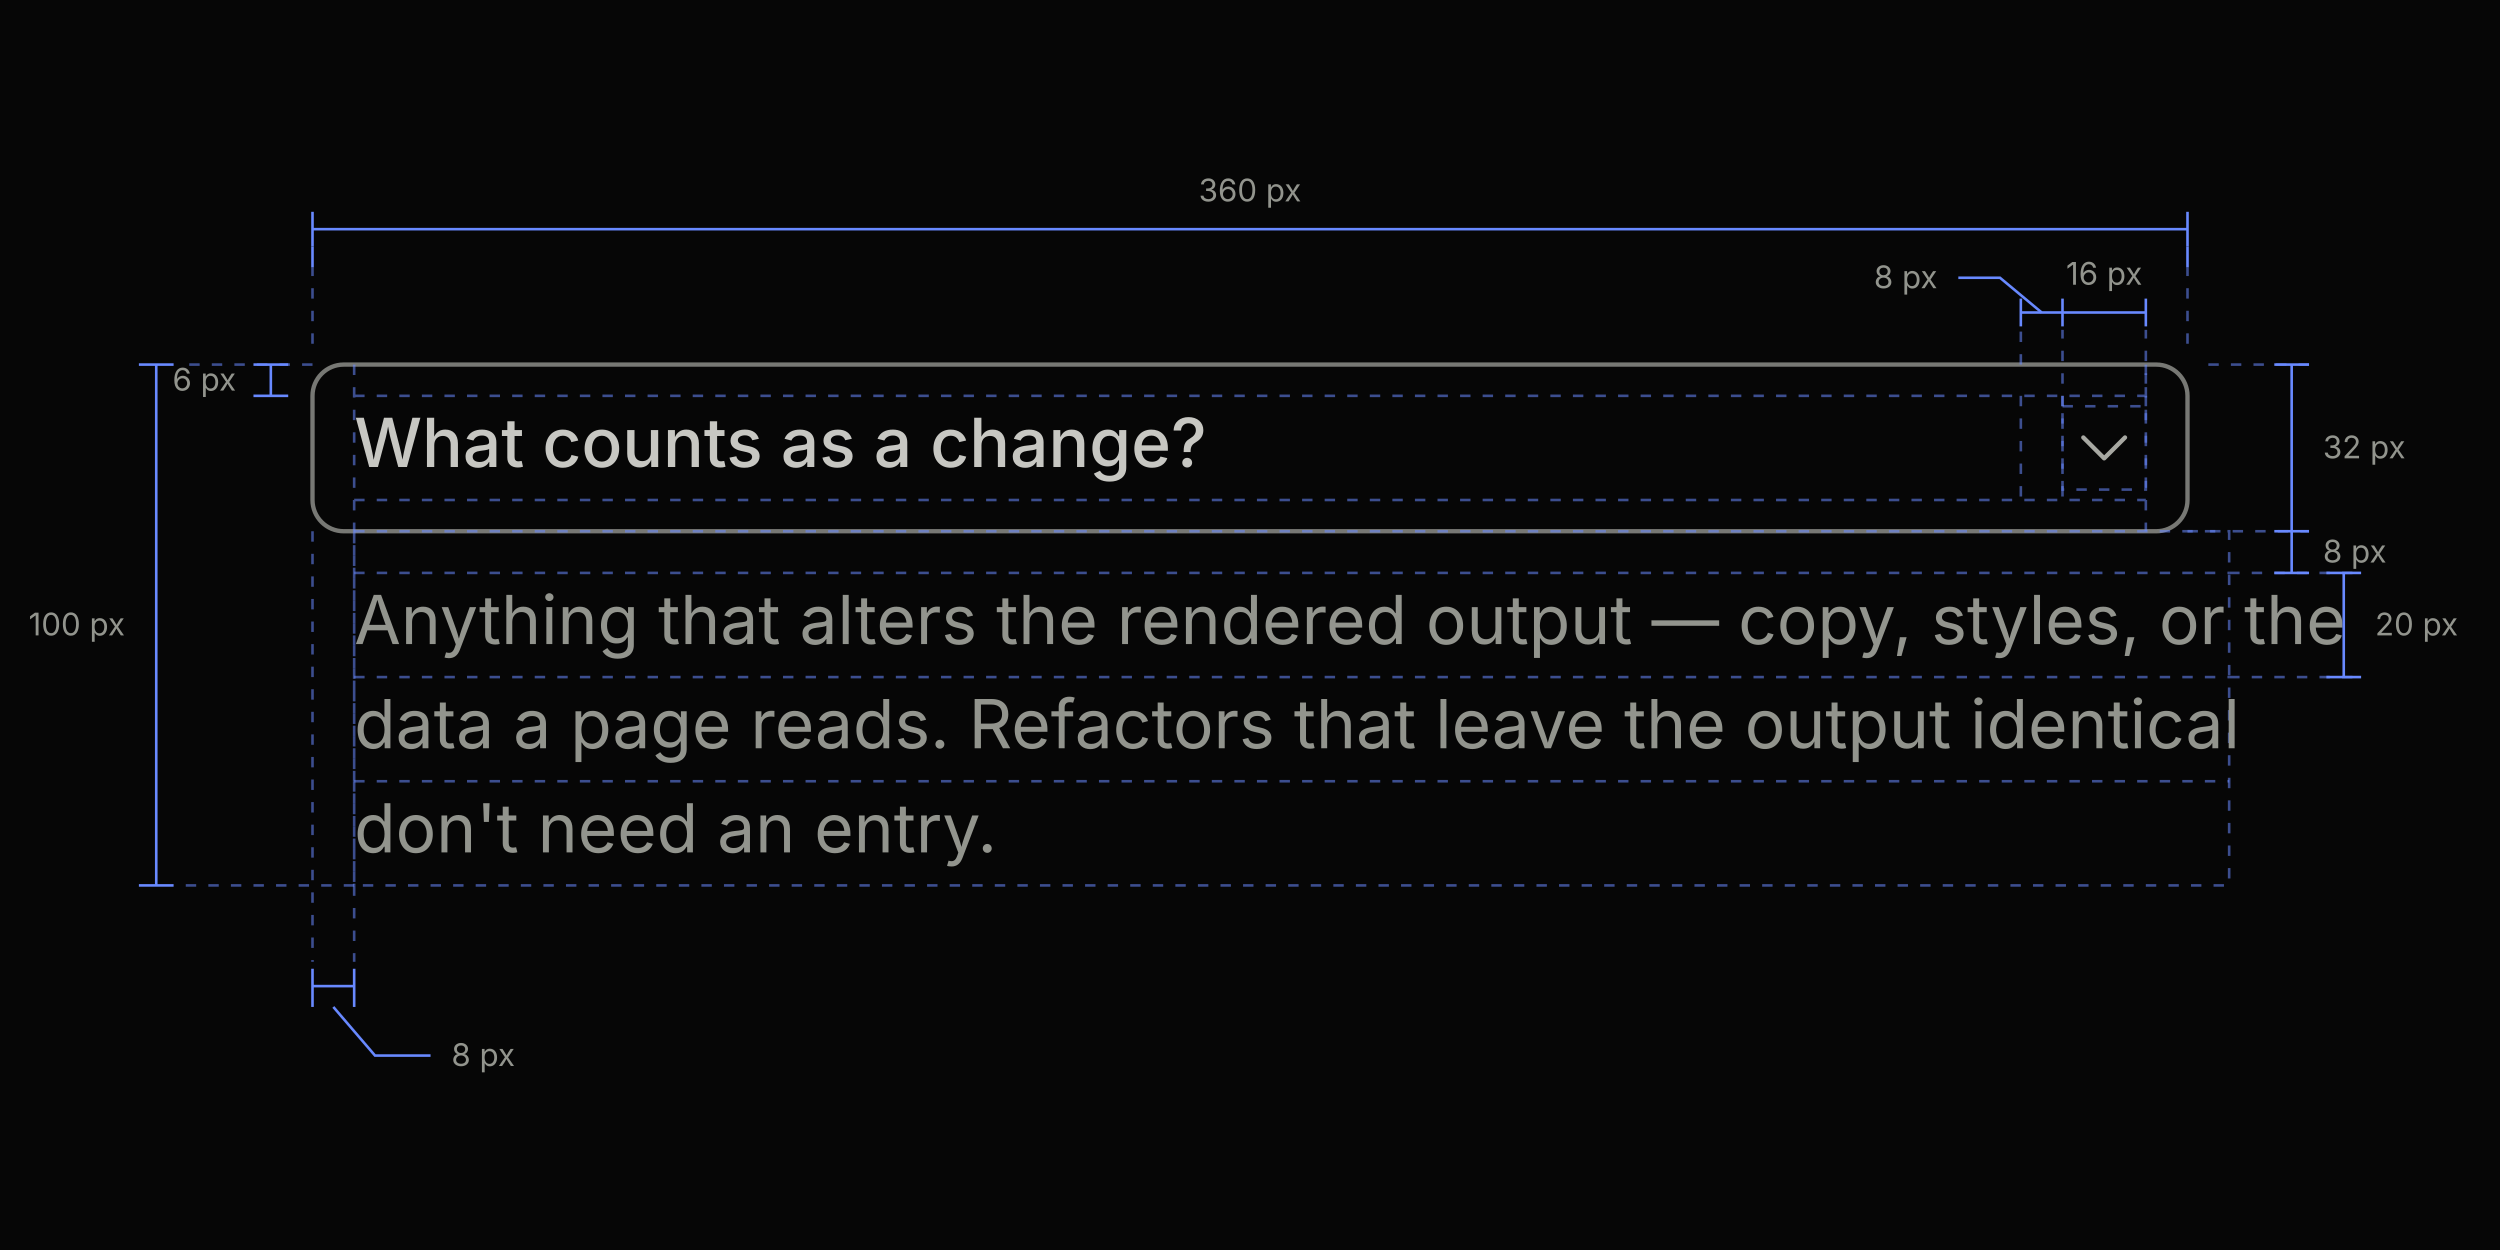
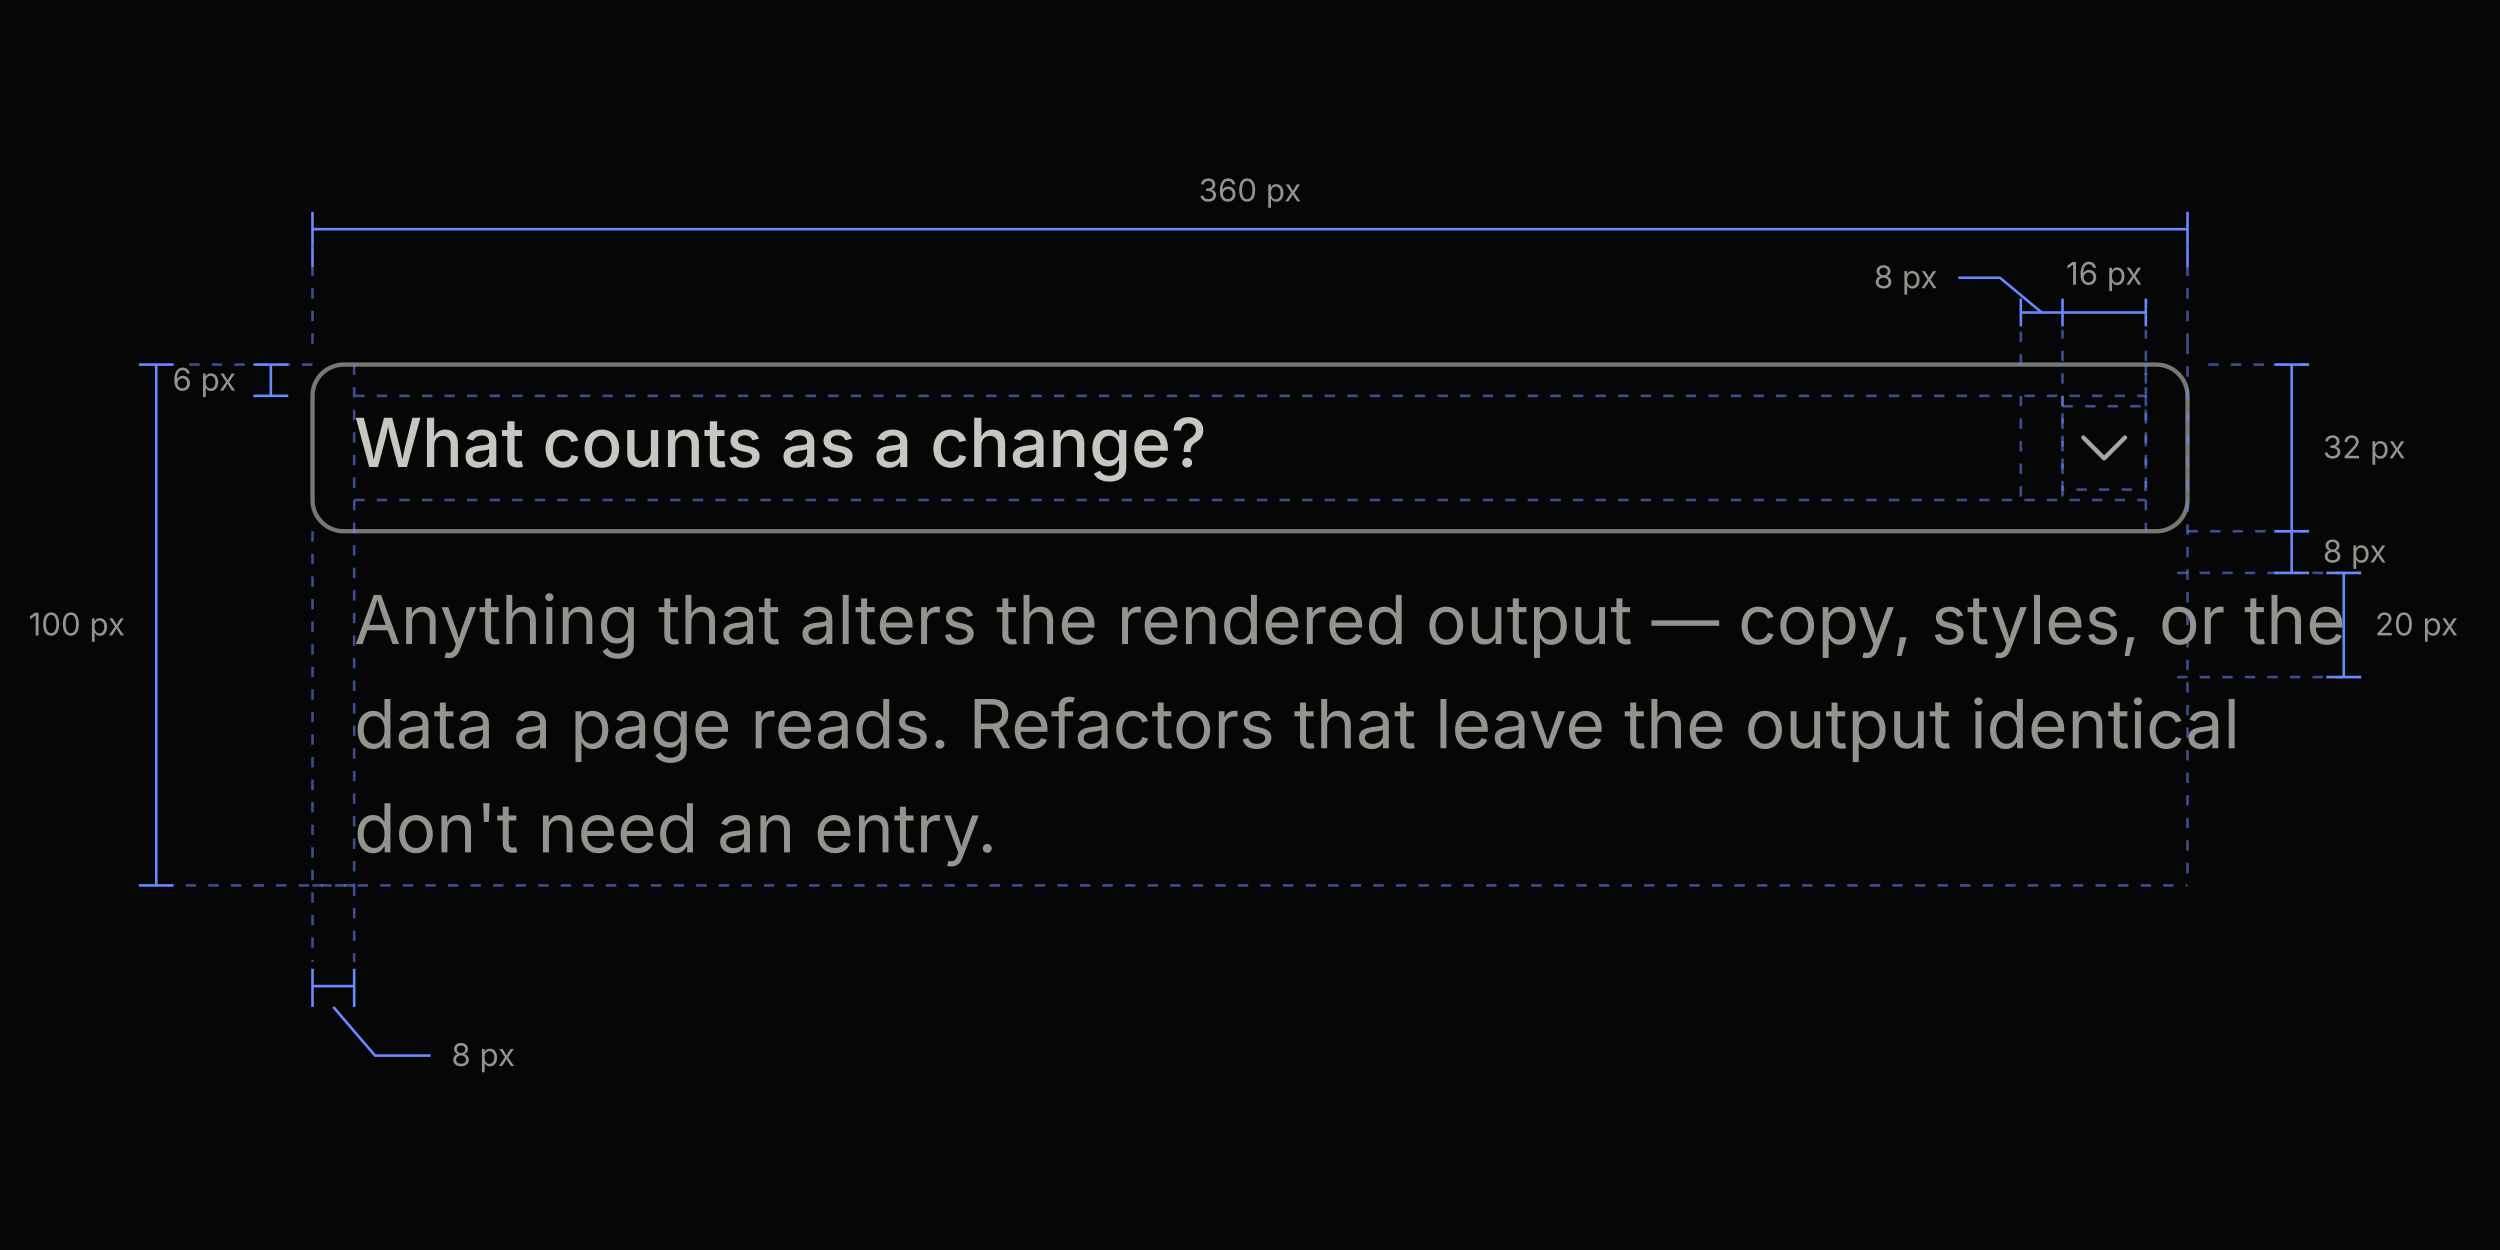
<svg xmlns="http://www.w3.org/2000/svg" width="1440" height="720" viewBox="0 0 1440 720" fill="none" role="img" aria-labelledby="collapsible-bp-title collapsible-bp-desc">
  <defs>
    <style>
      #collapsible-bp text { font-family: Inter, 'Segoe UI', Arial, sans-serif; }
      #collapsible-bp .cbp-label { fill: #92948d; font-size: 18px; }
      #collapsible-bp .cbp-copy { fill: #92948d; font-size: 39px; }
      #collapsible-bp .cbp-question { fill: #c7c7c2; font-size: 39px; font-weight: 500; }
      #collapsible-bp .cbp-measure { stroke: #6889ff; stroke-width: 1.5; }
      #collapsible-bp .cbp-spacing { stroke: #6889ff; stroke-width: 1.5; stroke-dasharray: 6 7; opacity: .55; }
      #collapsible-bp .cbp-outline { stroke: #a7a8a2; stroke-width: 2.5; opacity: .7; }
      #collapsible-bp .cbp-chevron { stroke: #a7a8a2; stroke-width: 2.5; stroke-linecap: round; stroke-linejoin: round; }
+       /* Source content fades/blurs at its final position: no text wipe or vertical slide.
+          Chevron pivots around the center of its full 16px viewport, (1212,258).
+          Opening finishes at 650ms; final geometry is measured at 700..900ms. */
+       #collapsible-bp .cbp-turn { transform-origin: 1212px 258px; }
+       @keyframes cbp-turn { from { transform: rotate(-90deg); } to { transform: rotate(0deg); } }
+       @keyframes cbp-open { from { opacity: 0; filter: blur(9px); } to { opacity: 1; filter: blur(0px); } }
      @media (prefers-reduced-motion: no-preference) {
+         #collapsible-bp .cbp-turn { animation: cbp-turn 350ms cubic-bezier(.16,1,.3,1) 300ms both; }
+         #collapsible-bp .cbp-copy { animation: cbp-open 350ms ease-out 300ms both; }
        @keyframes collapsible-bp-draw {
          from { stroke-dashoffset: 1; }
          to { stroke-dashoffset: 0; }
        }
        @keyframes collapsible-bp-reveal { from { opacity: 0; } }
        #collapsible-bp .cbp-draw {
          stroke-dasharray: 1;
          animation: collapsible-bp-draw 200ms ease-out var(--cbp-delay, 0ms) both;
        }
        #collapsible-bp .cbp-outline { animation-duration: 400ms; }
        #collapsible-bp .cbp-measure,
        #collapsible-bp .cbp-spacing,
        #collapsible-bp .cbp-label {
          animation: collapsible-bp-reveal 200ms ease-out 700ms both;
        }
      }
    </style>
  </defs>
  <g id="collapsible-bp">
    <rect width="1440" height="720" fill="#060606" />
    <rect x="180" y="210" width="1080" height="96" rx="18" pathLength="1" class="cbp-draw cbp-outline" />
    <path d="M204 210V510 M1236 210V306 M204 228H1236 M204 288H1236" class="cbp-spacing" />
    <path d="M1164 228V288 M1188 228V288" class="cbp-spacing" />
    <rect x="1188" y="234" width="48" height="48" class="cbp-spacing" />
-     <rect x="204" y="306" width="1080" height="204" class="cbp-spacing" />
-     <path d="M204 330H1284 M204 390H1284 M204 450H1284" class="cbp-spacing" />
+     <path d="M180 510H1260 M1260 198V510" class="cbp-spacing" />
    <text x="204" y="269" class="cbp-question">What counts as a change?</text>
-     <path d="m1200 252 12 12 12-12" pathLength="1" class="cbp-draw cbp-chevron" style="--cbp-delay:400ms" />
+     <g class="cbp-turn">
+       <path d="m1200 252 12 12 12-12" pathLength="1" class="cbp-draw cbp-chevron" style="--cbp-delay:100ms" />
+     </g>
    <text class="cbp-copy">
      <tspan x="204" y="371">Anything that alters the rendered output — copy, styles, or the</tspan>
      <tspan x="204" y="431">data a page reads. Refactors that leave the output identical</tspan>
      <tspan x="204" y="491">don't need an entry.</tspan>
    </text>
    <path d="M180 198V154 M1260 198V154" class="cbp-spacing" />
    <path d="M180 122V142 M1260 122V142 M180 132H1260" class="cbp-measure" />
    <path d="M180 154V142 M1260 154V142" class="cbp-measure" />
    <text x="720" y="116" text-anchor="middle" class="cbp-label">360 px</text>
    <path d="M1164 210V190 M1188 234V190 M1236 234V190" class="cbp-spacing" />
    <path d="M1164 172V188 M1188 172V188 M1236 172V188 M1164 180H1236" class="cbp-measure" />
    <text x="1212" y="164" text-anchor="middle" class="cbp-label">16 px</text>
    <path d="M1176 180 1152 160H1128" class="cbp-measure" />
    <text x="1116" y="166" text-anchor="end" class="cbp-label">8 px</text>
    <path d="M180 210H104 M204 510H104" class="cbp-spacing" />
    <path d="M80 210H100 M80 510H100 M90 210V510" class="cbp-measure" />
    <text x="72" y="366" text-anchor="end" class="cbp-label">100 px</text>
    <path d="M146 210H166 M146 228H166 M156 210V228" class="cbp-measure" />
    <text x="136" y="225" text-anchor="end" class="cbp-label">6 px</text>
-     <path d="M1272 210H1330 M1260 306H1330 M1284 330H1360 M1284 390H1360" class="cbp-spacing" />
+     <path d="M1272 210H1330 M1260 306H1330 M1254 330H1360 M1254 390H1360" class="cbp-spacing" />
    <path d="M1310 210H1330 M1310 306H1330 M1320 210V306" class="cbp-measure" />
    <text x="1338" y="264" class="cbp-label">32 px</text>
    <path d="M1310 330H1330 M1320 306V330" class="cbp-measure" />
    <text x="1338" y="324" class="cbp-label">8 px</text>
    <path d="M1340 330H1360 M1340 390H1360 M1350 330V390" class="cbp-measure" />
    <text x="1368" y="366" class="cbp-label">20 px</text>
    <path d="M180 306V554 M204 510V554" class="cbp-spacing" />
    <path d="M180 558V580 M204 558V580 M180 568H204" class="cbp-measure" />
    <path d="M192 580 216 608H248" class="cbp-measure" />
    <text x="260" y="614" class="cbp-label">8 px</text>
  </g>
</svg>
